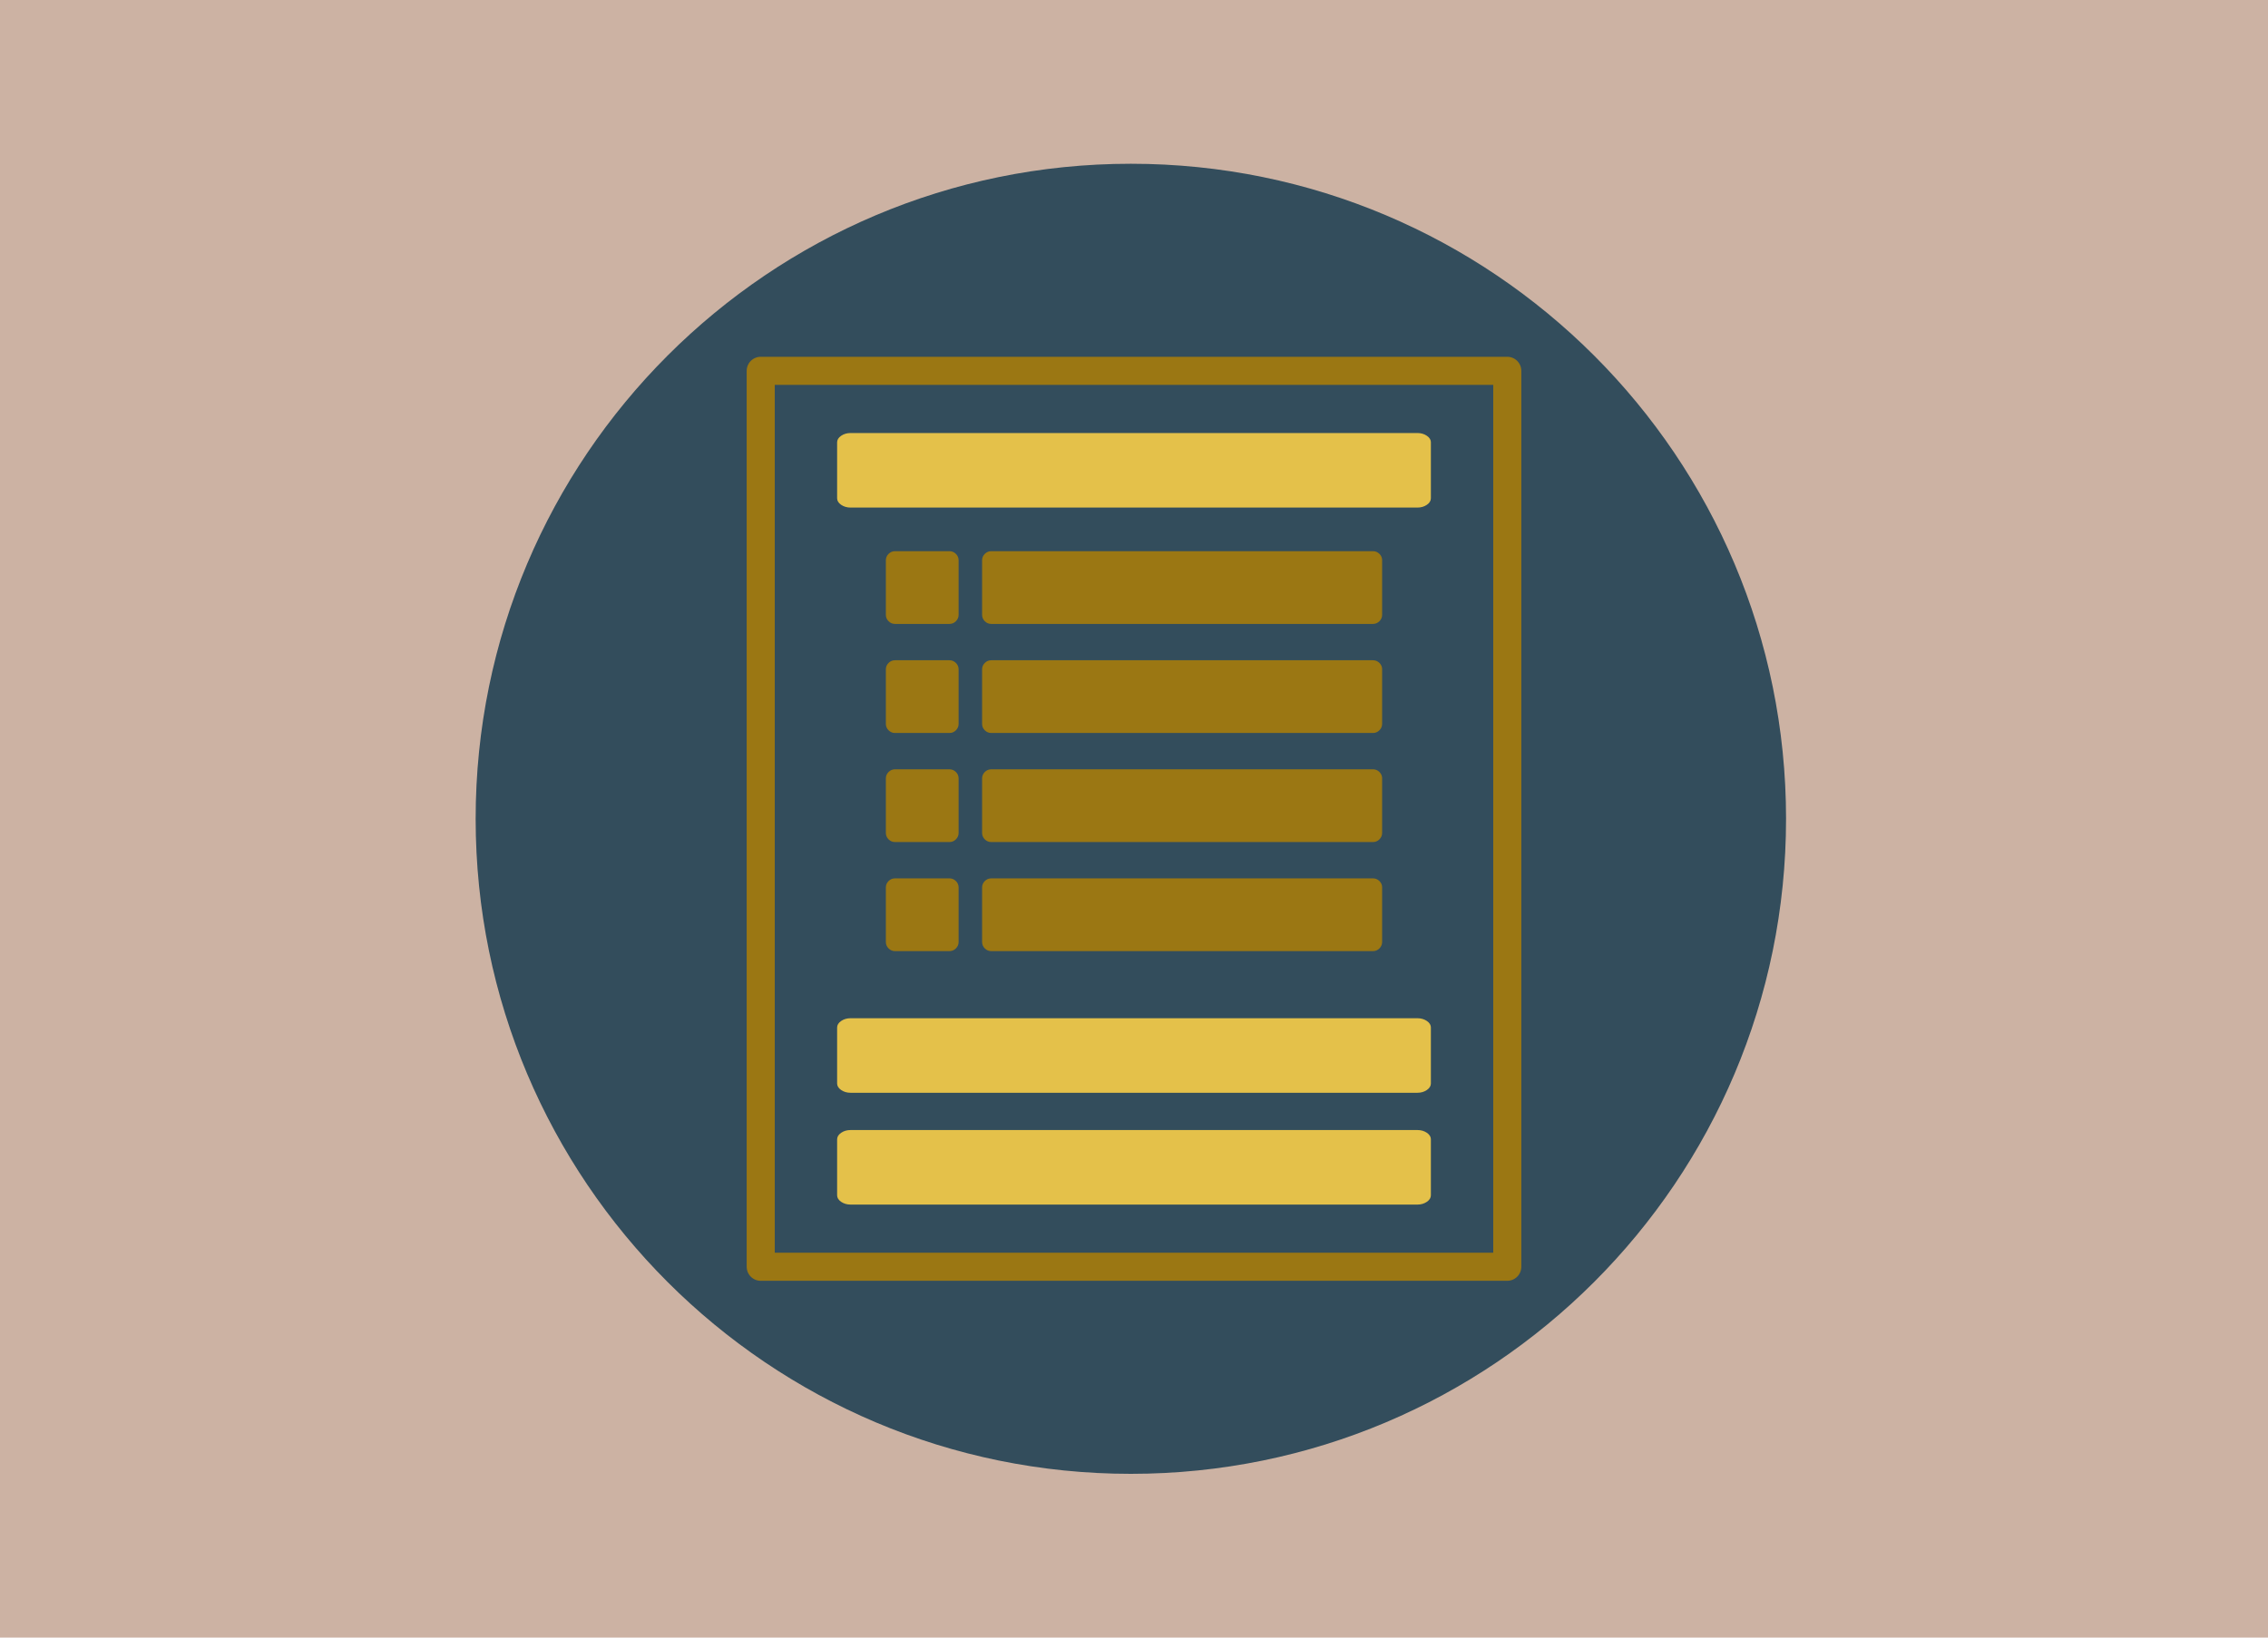
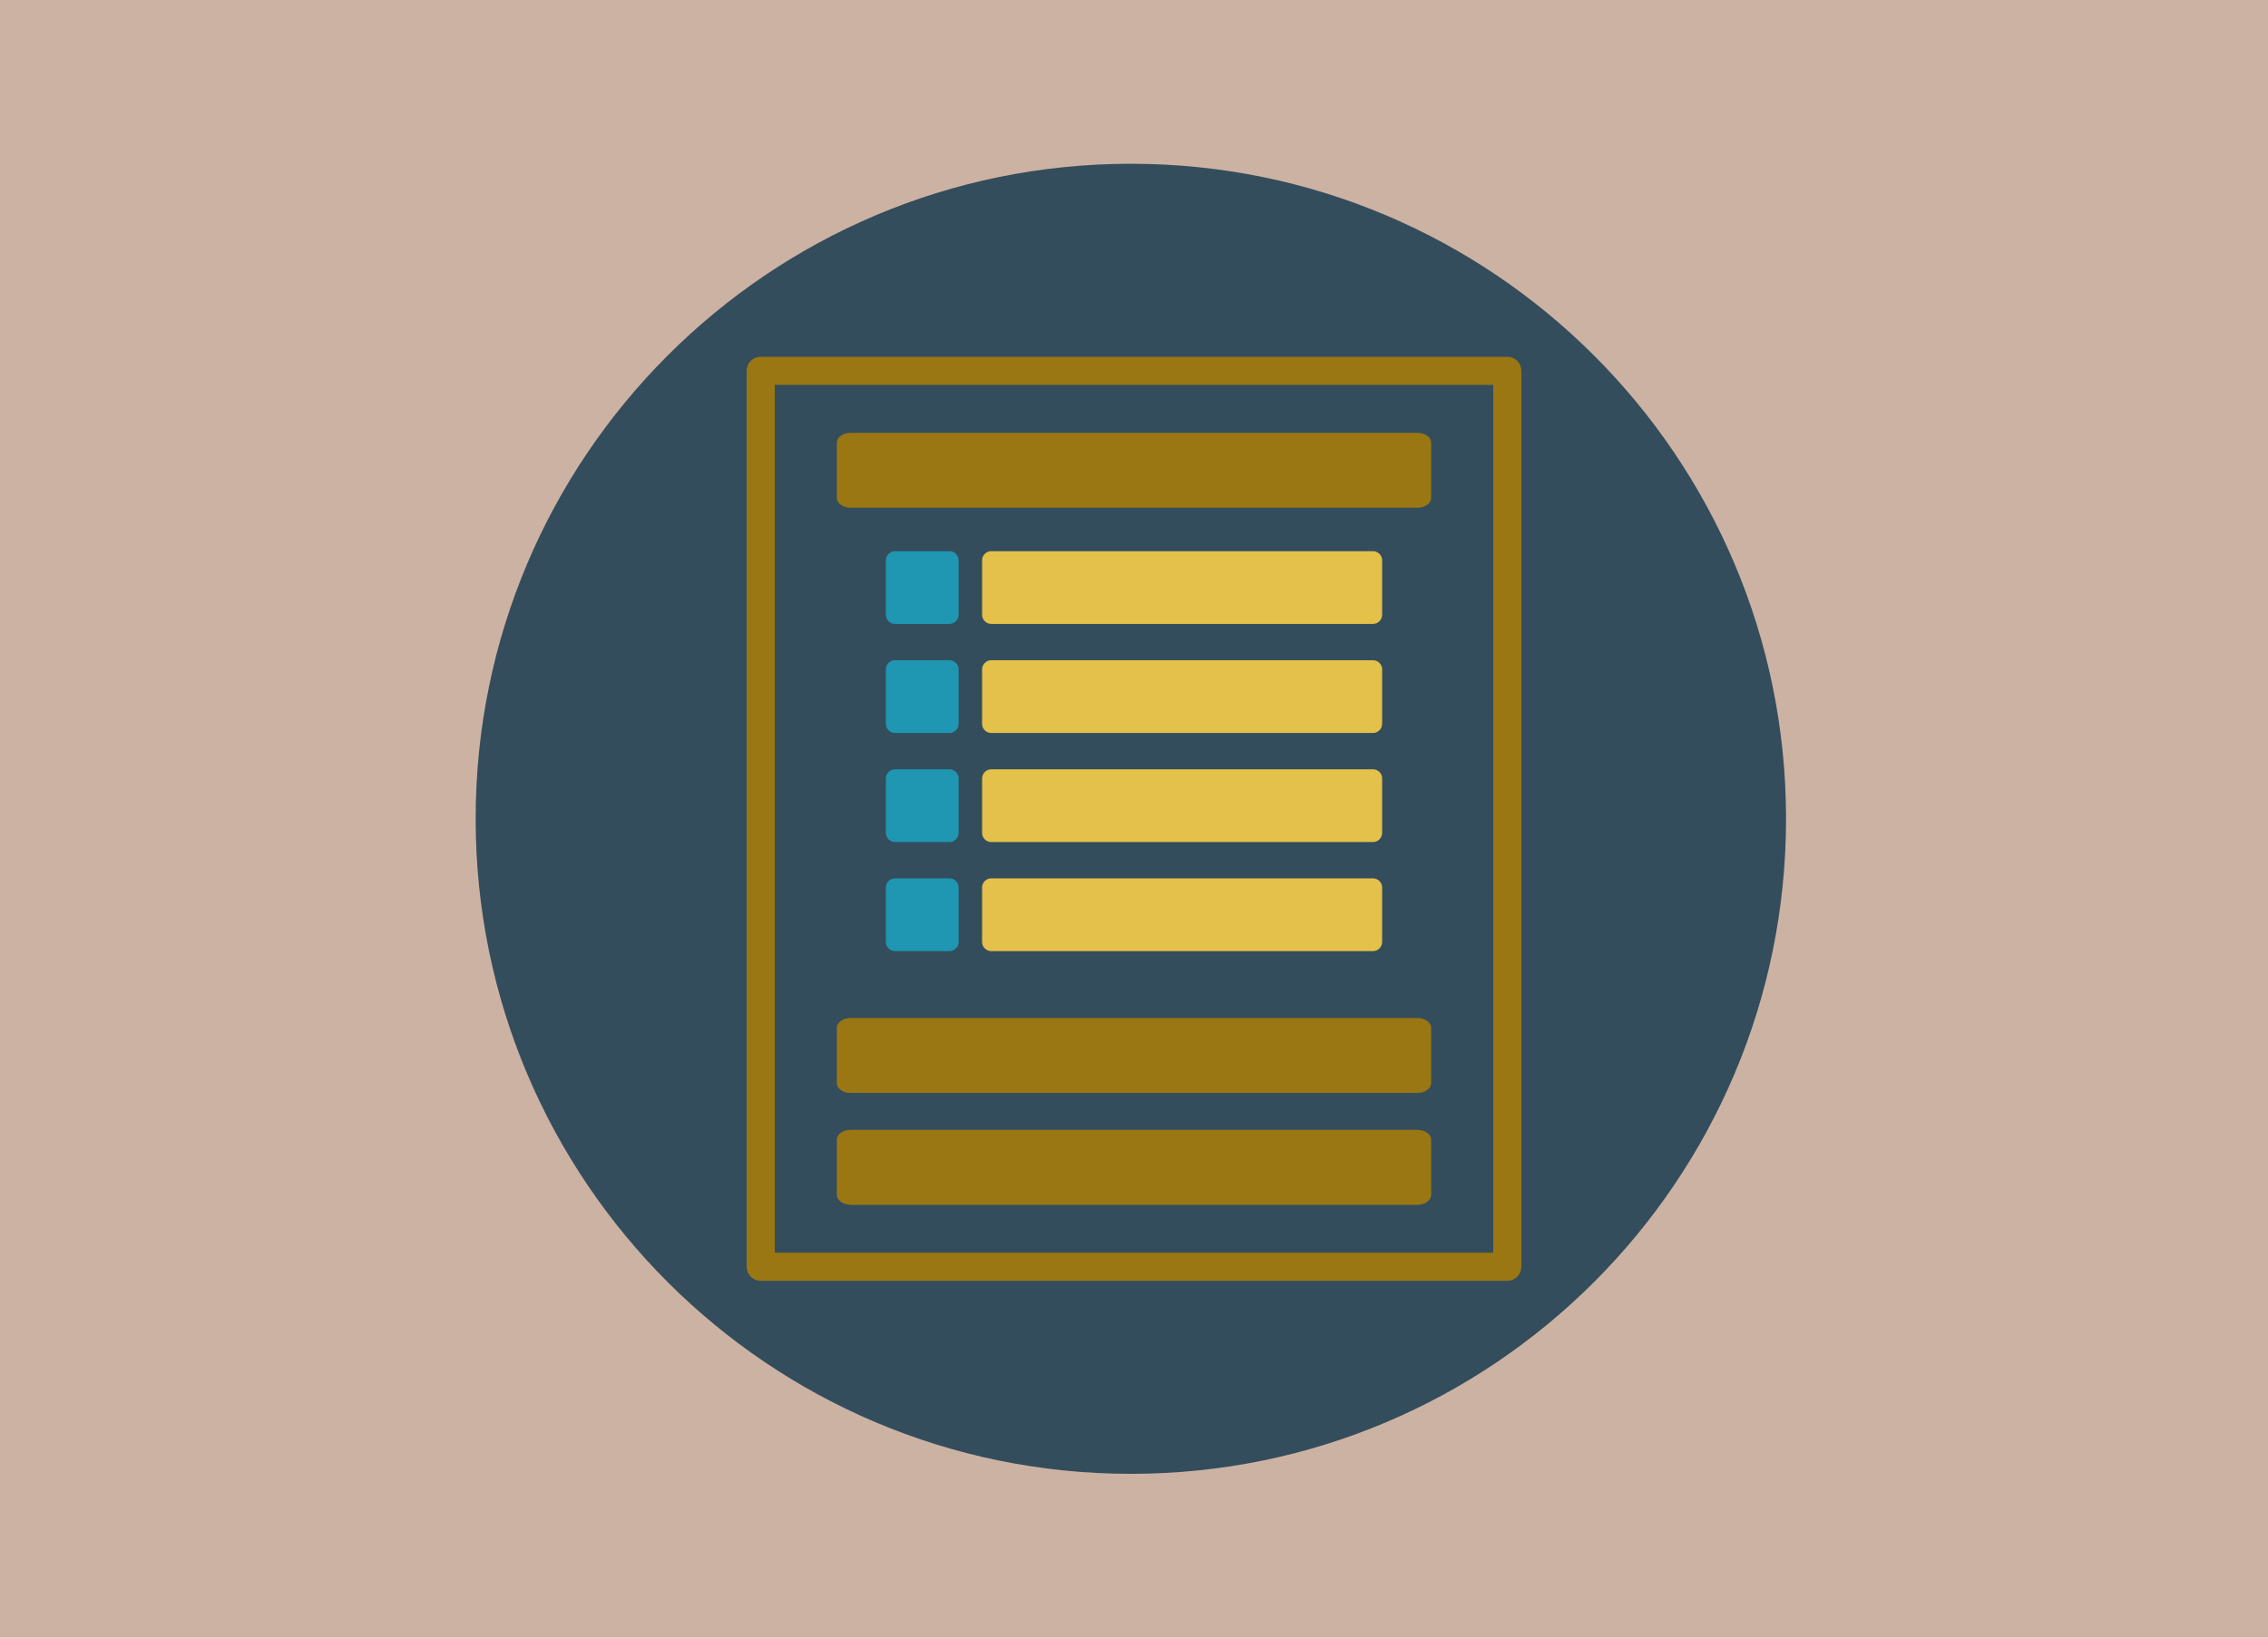
<svg xmlns="http://www.w3.org/2000/svg" width="90" height="65" viewBox="0 0 90 65" version="1.1" id="svg6">
  <defs id="defs10">
    <radialGradient id="path1535_1_" cx="287.276" cy="-2950.439" r="17.376" gradientTransform="matrix(0.5242,0,0,-0.1104948,-127.8164,-295.3943)" gradientUnits="userSpaceOnUse">
      <stop offset="0" style="stop-color:#000000" id="stop5194" />
      <stop offset="1" style="stop-color:#000000;stop-opacity:0" id="stop5196" />
    </radialGradient>
    <radialGradient id="rect1539_1_" cx="52.164" cy="1.019" r="15.095" gradientTransform="matrix(0.9508,0,0,-1.000485,-19.06508,28.1973)" gradientUnits="userSpaceOnUse">
      <stop offset="0" style="stop-color:#F2F4F1" id="stop5201" />
      <stop offset="1" style="stop-color:#D3D7CF" id="stop5203" />
    </radialGradient>
    <linearGradient id="rect1539_2_" gradientUnits="userSpaceOnUse" x1="-254.42" y1="385.843" x2="-254.42" y2="364.343" gradientTransform="matrix(1,0,0,1.005412,5.337825,12.6298)">
      <stop offset="0" style="stop-color:#EEEEEC" id="stop5206" />
      <stop offset="1" style="stop-color:#FFFFFF" id="stop5208" />
    </linearGradient>
    <linearGradient id="path1547_1_" gradientUnits="userSpaceOnUse" x1="301.922" y1="-298.247" x2="303.065" y2="-299.69" gradientTransform="matrix(0.5242,0,0,-0.5298521,-113.937,-144.6098)">
      <stop offset="0" style="stop-color:#FFFFFF;stop-opacity:0" id="stop5215" />
      <stop offset="0.5" style="stop-color:#FFFFFF" id="stop5217" />
      <stop offset="1" style="stop-color:#FFFFFF;stop-opacity:0" id="stop5219" />
    </linearGradient>
    <linearGradient id="path1549_1_" gradientUnits="userSpaceOnUse" x1="270.809" y1="-299.656" x2="271.759" y2="-298.507" gradientTransform="matrix(0.5242,0,0,-0.5298521,-125.5659,-144.5795)">
      <stop offset="0" style="stop-color:#FFFFFF;stop-opacity:0" id="stop5223" />
      <stop offset="0.5" style="stop-color:#FFFFFF" id="stop5225" />
      <stop offset="1" style="stop-color:#FFFFFF;stop-opacity:0" id="stop5227" />
    </linearGradient>
  </defs>
  <rect style="opacity:1;fill:#ccb2a3;fill-opacity:1;stroke:none;stroke-width:0.5;stroke-linejoin:round;stroke-miterlimit:4;stroke-dasharray:none;stroke-dashoffset:0;stroke-opacity:1" id="rect4519" width="90" height="65" x="0" y="0" />
  <circle style="opacity:1;fill:#334d5c;fill-opacity:1;stroke:none;stroke-width:0.53;stroke-linejoin:round;stroke-miterlimit:4;stroke-dasharray:none;stroke-dashoffset:0;stroke-opacity:1" id="path4515" cx="44.875" cy="32.5" r="26" />
  <path d="M 0,17 H 48 V 65 H 0 Z" id="path2" style="fill:none" />
  <rect style="opacity:1;fill:none;fill-opacity:0.209;stroke:none;stroke-width:0.239;stroke-linejoin:round;stroke-miterlimit:4;stroke-dasharray:none;stroke-dashoffset:0;stroke-opacity:1" id="rect6119" width="14.375" height="26.625" x="48" y="17" />
  <rect style="opacity:1;fill:none;fill-opacity:0.209;stroke:none;stroke-width:0.302;stroke-linejoin:round;stroke-miterlimit:4;stroke-dasharray:none;stroke-dashoffset:0;stroke-opacity:1" id="rect6121" width="17.994" height="22.887" x="47.582" y="20.208" />
  <g id="g6990" transform="translate(-0.6875,-0.90625)">
    <g style="stroke:#9b7713;stroke-opacity:1" id="g6945">
      <rect style="opacity:1;fill:none;fill-opacity:1;stroke:#9b7713;stroke-width:1.114;stroke-linejoin:round;stroke-miterlimit:4;stroke-dasharray:none;stroke-dashoffset:0;stroke-opacity:1" id="rect6920" width="29.625" height="35.562" x="30.875" y="15.625" />
    </g>
    <g transform="translate(-0.3834345,0.1059275)" id="g6981">
-       <path style="fill:#e4c14a;fill-opacity:1;stroke:none;stroke-width:0.014;stroke-opacity:1" id="path6-6-4" d="m 57.852,46.024 v 2.219 c 0,0.1 -0.053,0.187 -0.159,0.26 -0.106,0.073 -0.231,0.11 -0.377,0.11 H 34.826 c -0.145,0 -0.271,-0.037 -0.377,-0.11 -0.106,-0.073 -0.159,-0.16 -0.159,-0.26 v -2.219 c 0,-0.1 0.053,-0.187 0.159,-0.26 0.106,-0.073 0.231,-0.11 0.377,-0.11 h 22.491 c 0.145,0 0.271,0.037 0.377,0.11 0.106,0.073 0.159,0.16 0.159,0.26 z m 0,-4.438 v 2.219 c 0,0.1 -0.053,0.187 -0.159,0.26 -0.106,0.073 -0.231,0.11 -0.377,0.11 H 34.826 c -0.145,0 -0.271,-0.037 -0.377,-0.11 -0.106,-0.073 -0.159,-0.16 -0.159,-0.26 v -2.219 c 0,-0.1 0.053,-0.187 0.159,-0.26 0.106,-0.073 0.231,-0.11 0.377,-0.11 h 22.491 c 0.145,0 0.271,0.037 0.377,0.11 0.106,0.073 0.159,0.16 0.159,0.26 z m 0,-23.228 v 2.219 c 0,0.1 -0.053,0.187 -0.159,0.26 -0.106,0.073 -0.231,0.11 -0.377,0.11 H 34.826 c -0.145,0 -0.271,-0.037 -0.377,-0.11 -0.106,-0.073 -0.159,-0.16 -0.159,-0.26 v -2.219 c 0,-0.1 0.053,-0.187 0.159,-0.26 0.106,-0.073 0.231,-0.11 0.377,-0.11 h 22.491 c 0.145,0 0.271,0.037 0.377,0.11 0.106,0.073 0.159,0.16 0.159,0.26 z" />
+       <path style="fill:#9b7713;fill-opacity:1;stroke:#9b7713;stroke-width:0.014;stroke-opacity:1" id="path6-6-4" d="m 57.852,46.024 v 2.219 c 0,0.1 -0.053,0.187 -0.159,0.26 -0.106,0.073 -0.231,0.11 -0.377,0.11 H 34.826 c -0.145,0 -0.271,-0.037 -0.377,-0.11 -0.106,-0.073 -0.159,-0.16 -0.159,-0.26 v -2.219 c 0,-0.1 0.053,-0.187 0.159,-0.26 0.106,-0.073 0.231,-0.11 0.377,-0.11 h 22.491 c 0.145,0 0.271,0.037 0.377,0.11 0.106,0.073 0.159,0.16 0.159,0.26 z m 0,-4.438 v 2.219 c 0,0.1 -0.053,0.187 -0.159,0.26 -0.106,0.073 -0.231,0.11 -0.377,0.11 H 34.826 c -0.145,0 -0.271,-0.037 -0.377,-0.11 -0.106,-0.073 -0.159,-0.16 -0.159,-0.26 v -2.219 c 0,-0.1 0.053,-0.187 0.159,-0.26 0.106,-0.073 0.231,-0.11 0.377,-0.11 h 22.491 c 0.145,0 0.271,0.037 0.377,0.11 0.106,0.073 0.159,0.16 0.159,0.26 z m 0,-23.228 v 2.219 c 0,0.1 -0.053,0.187 -0.159,0.26 -0.106,0.073 -0.231,0.11 -0.377,0.11 H 34.826 c -0.145,0 -0.271,-0.037 -0.377,-0.11 -0.106,-0.073 -0.159,-0.16 -0.159,-0.26 v -2.219 c 0,-0.1 0.053,-0.187 0.159,-0.26 0.106,-0.073 0.231,-0.11 0.377,-0.11 h 22.491 c 0.145,0 0.271,0.037 0.377,0.11 0.106,0.073 0.159,0.16 0.159,0.26 z" />
      <g id="g6974" transform="translate(-0.7670705)">
-         <path style="fill:#9b7713;fill-opacity:1;stroke-width:0.011" id="path6-6" d="m 56.684,36.026 v 2.165 c 0,0.098 -0.036,0.182 -0.107,0.254 -0.071,0.071 -0.156,0.107 -0.254,0.107 H 41.171 c -0.098,0 -0.182,-0.036 -0.254,-0.107 -0.071,-0.071 -0.107,-0.156 -0.107,-0.254 v -2.165 c 0,-0.098 0.036,-0.182 0.107,-0.254 0.071,-0.071 0.156,-0.107 0.254,-0.107 h 15.153 c 0.098,0 0.182,0.036 0.254,0.107 0.071,0.071 0.107,0.156 0.107,0.254 z m 0,-4.329 v 2.165 c 0,0.098 -0.036,0.182 -0.107,0.254 -0.071,0.071 -0.156,0.107 -0.254,0.107 H 41.171 c -0.098,0 -0.182,-0.036 -0.254,-0.107 -0.071,-0.071 -0.107,-0.156 -0.107,-0.254 v -2.165 c 0,-0.098 0.036,-0.182 0.107,-0.254 0.071,-0.071 0.156,-0.107 0.254,-0.107 h 15.153 c 0.098,0 0.182,0.036 0.254,0.107 0.071,0.071 0.107,0.156 0.107,0.254 z m 0,-4.329 v 2.165 c 0,0.098 -0.036,0.182 -0.107,0.254 -0.071,0.071 -0.156,0.107 -0.254,0.107 H 41.171 c -0.098,0 -0.182,-0.036 -0.254,-0.107 -0.071,-0.071 -0.107,-0.156 -0.107,-0.254 v -2.165 c 0,-0.098 0.036,-0.182 0.107,-0.254 0.071,-0.071 0.156,-0.107 0.254,-0.107 h 15.153 c 0.098,0 0.182,0.036 0.254,0.107 0.071,0.071 0.107,0.156 0.107,0.254 z m 0,-4.329 v 2.165 c 0,0.098 -0.036,0.182 -0.107,0.254 -0.071,0.071 -0.156,0.107 -0.254,0.107 H 41.171 c -0.098,0 -0.182,-0.036 -0.254,-0.107 -0.071,-0.071 -0.107,-0.156 -0.107,-0.254 v -2.165 c 0,-0.098 0.036,-0.182 0.107,-0.254 0.071,-0.071 0.156,-0.107 0.254,-0.107 h 15.153 c 0.098,0 0.182,0.036 0.254,0.107 0.071,0.071 0.107,0.156 0.107,0.254 z" />
-         <path style="fill:#9b7713;fill-opacity:1;stroke-width:0.011" id="path6-6-7" d="m 39.878,36.026 v 2.165 c 0,0.098 -0.036,0.182 -0.107,0.254 -0.071,0.071 -0.156,0.107 -0.254,0.107 h -2.165 c -0.098,0 -0.182,-0.036 -0.254,-0.107 -0.071,-0.071 -0.107,-0.156 -0.107,-0.254 v -2.165 c 0,-0.098 0.036,-0.182 0.107,-0.254 0.071,-0.071 0.156,-0.107 0.254,-0.107 h 2.165 c 0.098,0 0.182,0.036 0.254,0.107 0.071,0.071 0.107,0.156 0.107,0.254 z m 0,-4.329 v 2.165 c 0,0.098 -0.036,0.182 -0.107,0.254 -0.071,0.071 -0.156,0.107 -0.254,0.107 h -2.165 c -0.098,0 -0.182,-0.036 -0.254,-0.107 -0.071,-0.071 -0.107,-0.156 -0.107,-0.254 v -2.165 c 0,-0.098 0.036,-0.182 0.107,-0.254 0.071,-0.071 0.156,-0.107 0.254,-0.107 h 2.165 c 0.098,0 0.182,0.036 0.254,0.107 0.071,0.071 0.107,0.156 0.107,0.254 z m 0,-4.329 v 2.165 c 0,0.098 -0.036,0.182 -0.107,0.254 -0.071,0.071 -0.156,0.107 -0.254,0.107 h -2.165 c -0.098,0 -0.182,-0.036 -0.254,-0.107 -0.071,-0.071 -0.107,-0.156 -0.107,-0.254 v -2.165 c 0,-0.098 0.036,-0.182 0.107,-0.254 0.071,-0.071 0.156,-0.107 0.254,-0.107 h 2.165 c 0.098,0 0.182,0.036 0.254,0.107 0.071,0.071 0.107,0.156 0.107,0.254 z m 0,-4.329 v 2.165 c 0,0.098 -0.036,0.182 -0.107,0.254 -0.071,0.071 -0.156,0.107 -0.254,0.107 h -2.165 c -0.098,0 -0.182,-0.036 -0.254,-0.107 -0.071,-0.071 -0.107,-0.156 -0.107,-0.254 v -2.165 c 0,-0.098 0.036,-0.182 0.107,-0.254 0.071,-0.071 0.156,-0.107 0.254,-0.107 h 2.165 c 0.098,0 0.182,0.036 0.254,0.107 0.071,0.071 0.107,0.156 0.107,0.254 z" />
+         <path style="fill:#efc84a;fill-opacity:0.941;stroke-width:0.011" id="path6-6" d="m 56.684,36.026 v 2.165 c 0,0.098 -0.036,0.182 -0.107,0.254 -0.071,0.071 -0.156,0.107 -0.254,0.107 H 41.171 c -0.098,0 -0.182,-0.036 -0.254,-0.107 -0.071,-0.071 -0.107,-0.156 -0.107,-0.254 v -2.165 c 0,-0.098 0.036,-0.182 0.107,-0.254 0.071,-0.071 0.156,-0.107 0.254,-0.107 h 15.153 c 0.098,0 0.182,0.036 0.254,0.107 0.071,0.071 0.107,0.156 0.107,0.254 z m 0,-4.329 v 2.165 c 0,0.098 -0.036,0.182 -0.107,0.254 -0.071,0.071 -0.156,0.107 -0.254,0.107 H 41.171 c -0.098,0 -0.182,-0.036 -0.254,-0.107 -0.071,-0.071 -0.107,-0.156 -0.107,-0.254 v -2.165 c 0,-0.098 0.036,-0.182 0.107,-0.254 0.071,-0.071 0.156,-0.107 0.254,-0.107 h 15.153 c 0.098,0 0.182,0.036 0.254,0.107 0.071,0.071 0.107,0.156 0.107,0.254 z m 0,-4.329 v 2.165 c 0,0.098 -0.036,0.182 -0.107,0.254 -0.071,0.071 -0.156,0.107 -0.254,0.107 H 41.171 c -0.098,0 -0.182,-0.036 -0.254,-0.107 -0.071,-0.071 -0.107,-0.156 -0.107,-0.254 v -2.165 c 0,-0.098 0.036,-0.182 0.107,-0.254 0.071,-0.071 0.156,-0.107 0.254,-0.107 h 15.153 c 0.098,0 0.182,0.036 0.254,0.107 0.071,0.071 0.107,0.156 0.107,0.254 z m 0,-4.329 v 2.165 c 0,0.098 -0.036,0.182 -0.107,0.254 -0.071,0.071 -0.156,0.107 -0.254,0.107 H 41.171 c -0.098,0 -0.182,-0.036 -0.254,-0.107 -0.071,-0.071 -0.107,-0.156 -0.107,-0.254 v -2.165 c 0,-0.098 0.036,-0.182 0.107,-0.254 0.071,-0.071 0.156,-0.107 0.254,-0.107 h 15.153 c 0.098,0 0.182,0.036 0.254,0.107 0.071,0.071 0.107,0.156 0.107,0.254 z" />
+         <path style="fill:#1f96b2;fill-opacity:1;stroke-width:0.011" id="path6-6-7" d="m 39.878,36.026 v 2.165 c 0,0.098 -0.036,0.182 -0.107,0.254 -0.071,0.071 -0.156,0.107 -0.254,0.107 h -2.165 c -0.098,0 -0.182,-0.036 -0.254,-0.107 -0.071,-0.071 -0.107,-0.156 -0.107,-0.254 v -2.165 c 0,-0.098 0.036,-0.182 0.107,-0.254 0.071,-0.071 0.156,-0.107 0.254,-0.107 h 2.165 c 0.098,0 0.182,0.036 0.254,0.107 0.071,0.071 0.107,0.156 0.107,0.254 z m 0,-4.329 v 2.165 c 0,0.098 -0.036,0.182 -0.107,0.254 -0.071,0.071 -0.156,0.107 -0.254,0.107 h -2.165 c -0.098,0 -0.182,-0.036 -0.254,-0.107 -0.071,-0.071 -0.107,-0.156 -0.107,-0.254 v -2.165 c 0,-0.098 0.036,-0.182 0.107,-0.254 0.071,-0.071 0.156,-0.107 0.254,-0.107 h 2.165 c 0.098,0 0.182,0.036 0.254,0.107 0.071,0.071 0.107,0.156 0.107,0.254 z m 0,-4.329 v 2.165 c 0,0.098 -0.036,0.182 -0.107,0.254 -0.071,0.071 -0.156,0.107 -0.254,0.107 h -2.165 c -0.098,0 -0.182,-0.036 -0.254,-0.107 -0.071,-0.071 -0.107,-0.156 -0.107,-0.254 v -2.165 c 0,-0.098 0.036,-0.182 0.107,-0.254 0.071,-0.071 0.156,-0.107 0.254,-0.107 h 2.165 c 0.098,0 0.182,0.036 0.254,0.107 0.071,0.071 0.107,0.156 0.107,0.254 z m 0,-4.329 v 2.165 c 0,0.098 -0.036,0.182 -0.107,0.254 -0.071,0.071 -0.156,0.107 -0.254,0.107 h -2.165 c -0.098,0 -0.182,-0.036 -0.254,-0.107 -0.071,-0.071 -0.107,-0.156 -0.107,-0.254 v -2.165 c 0,-0.098 0.036,-0.182 0.107,-0.254 0.071,-0.071 0.156,-0.107 0.254,-0.107 h 2.165 c 0.098,0 0.182,0.036 0.254,0.107 0.071,0.071 0.107,0.156 0.107,0.254 z" />
      </g>
    </g>
  </g>
</svg>
